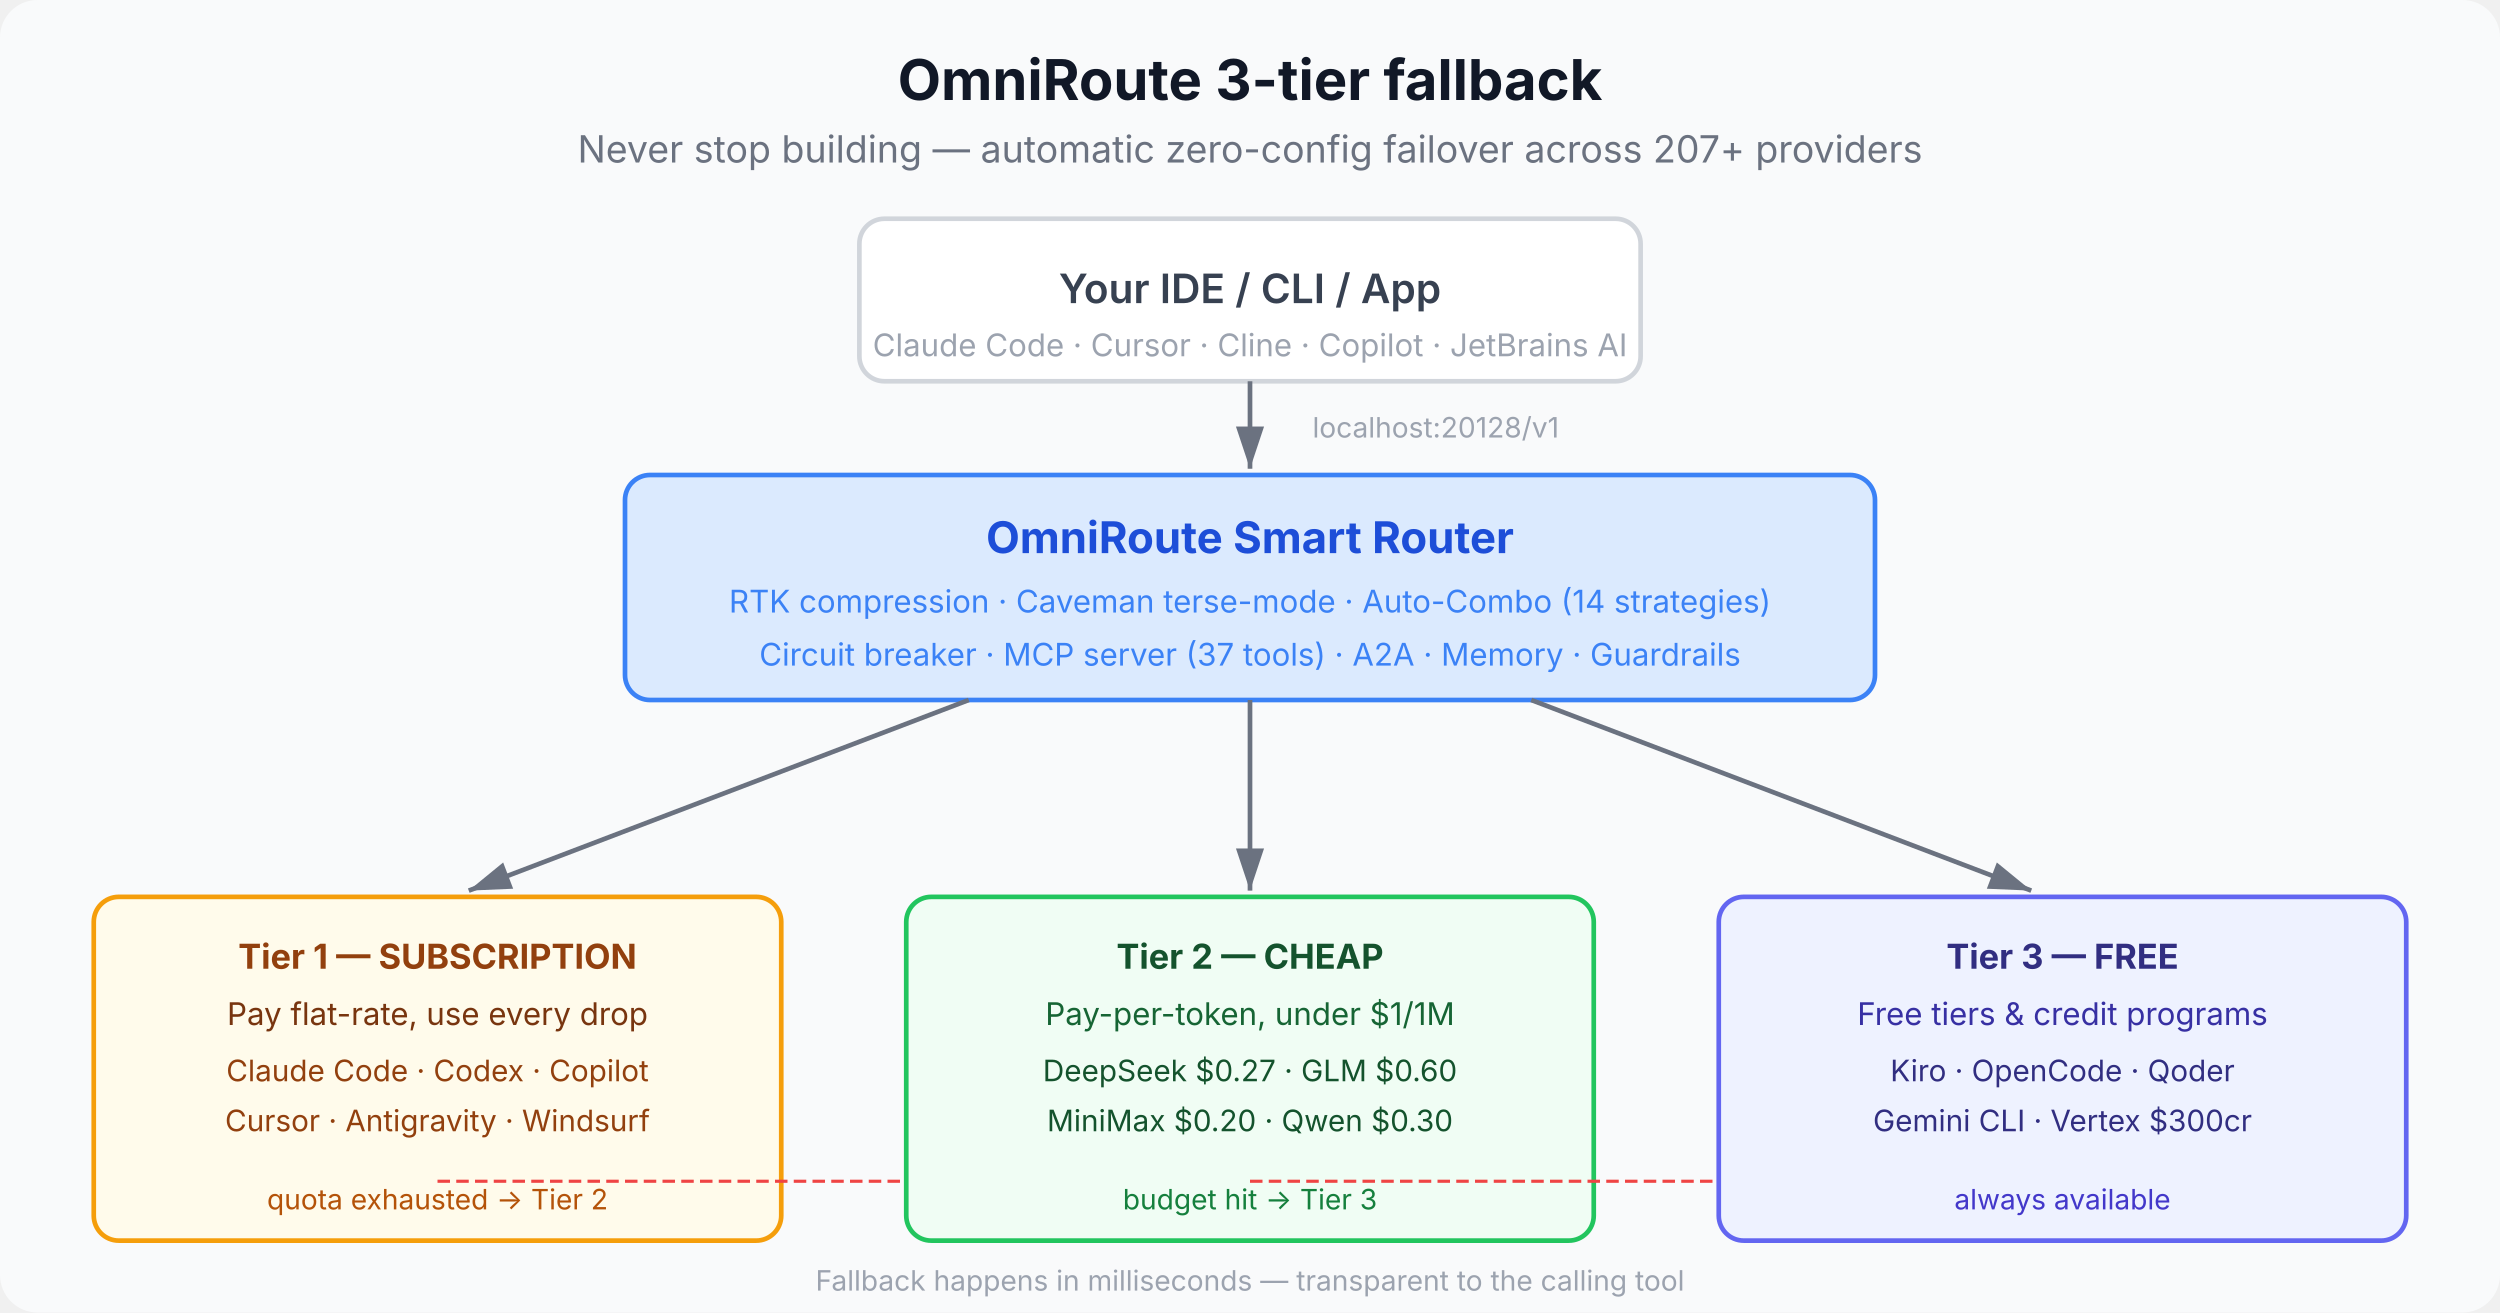
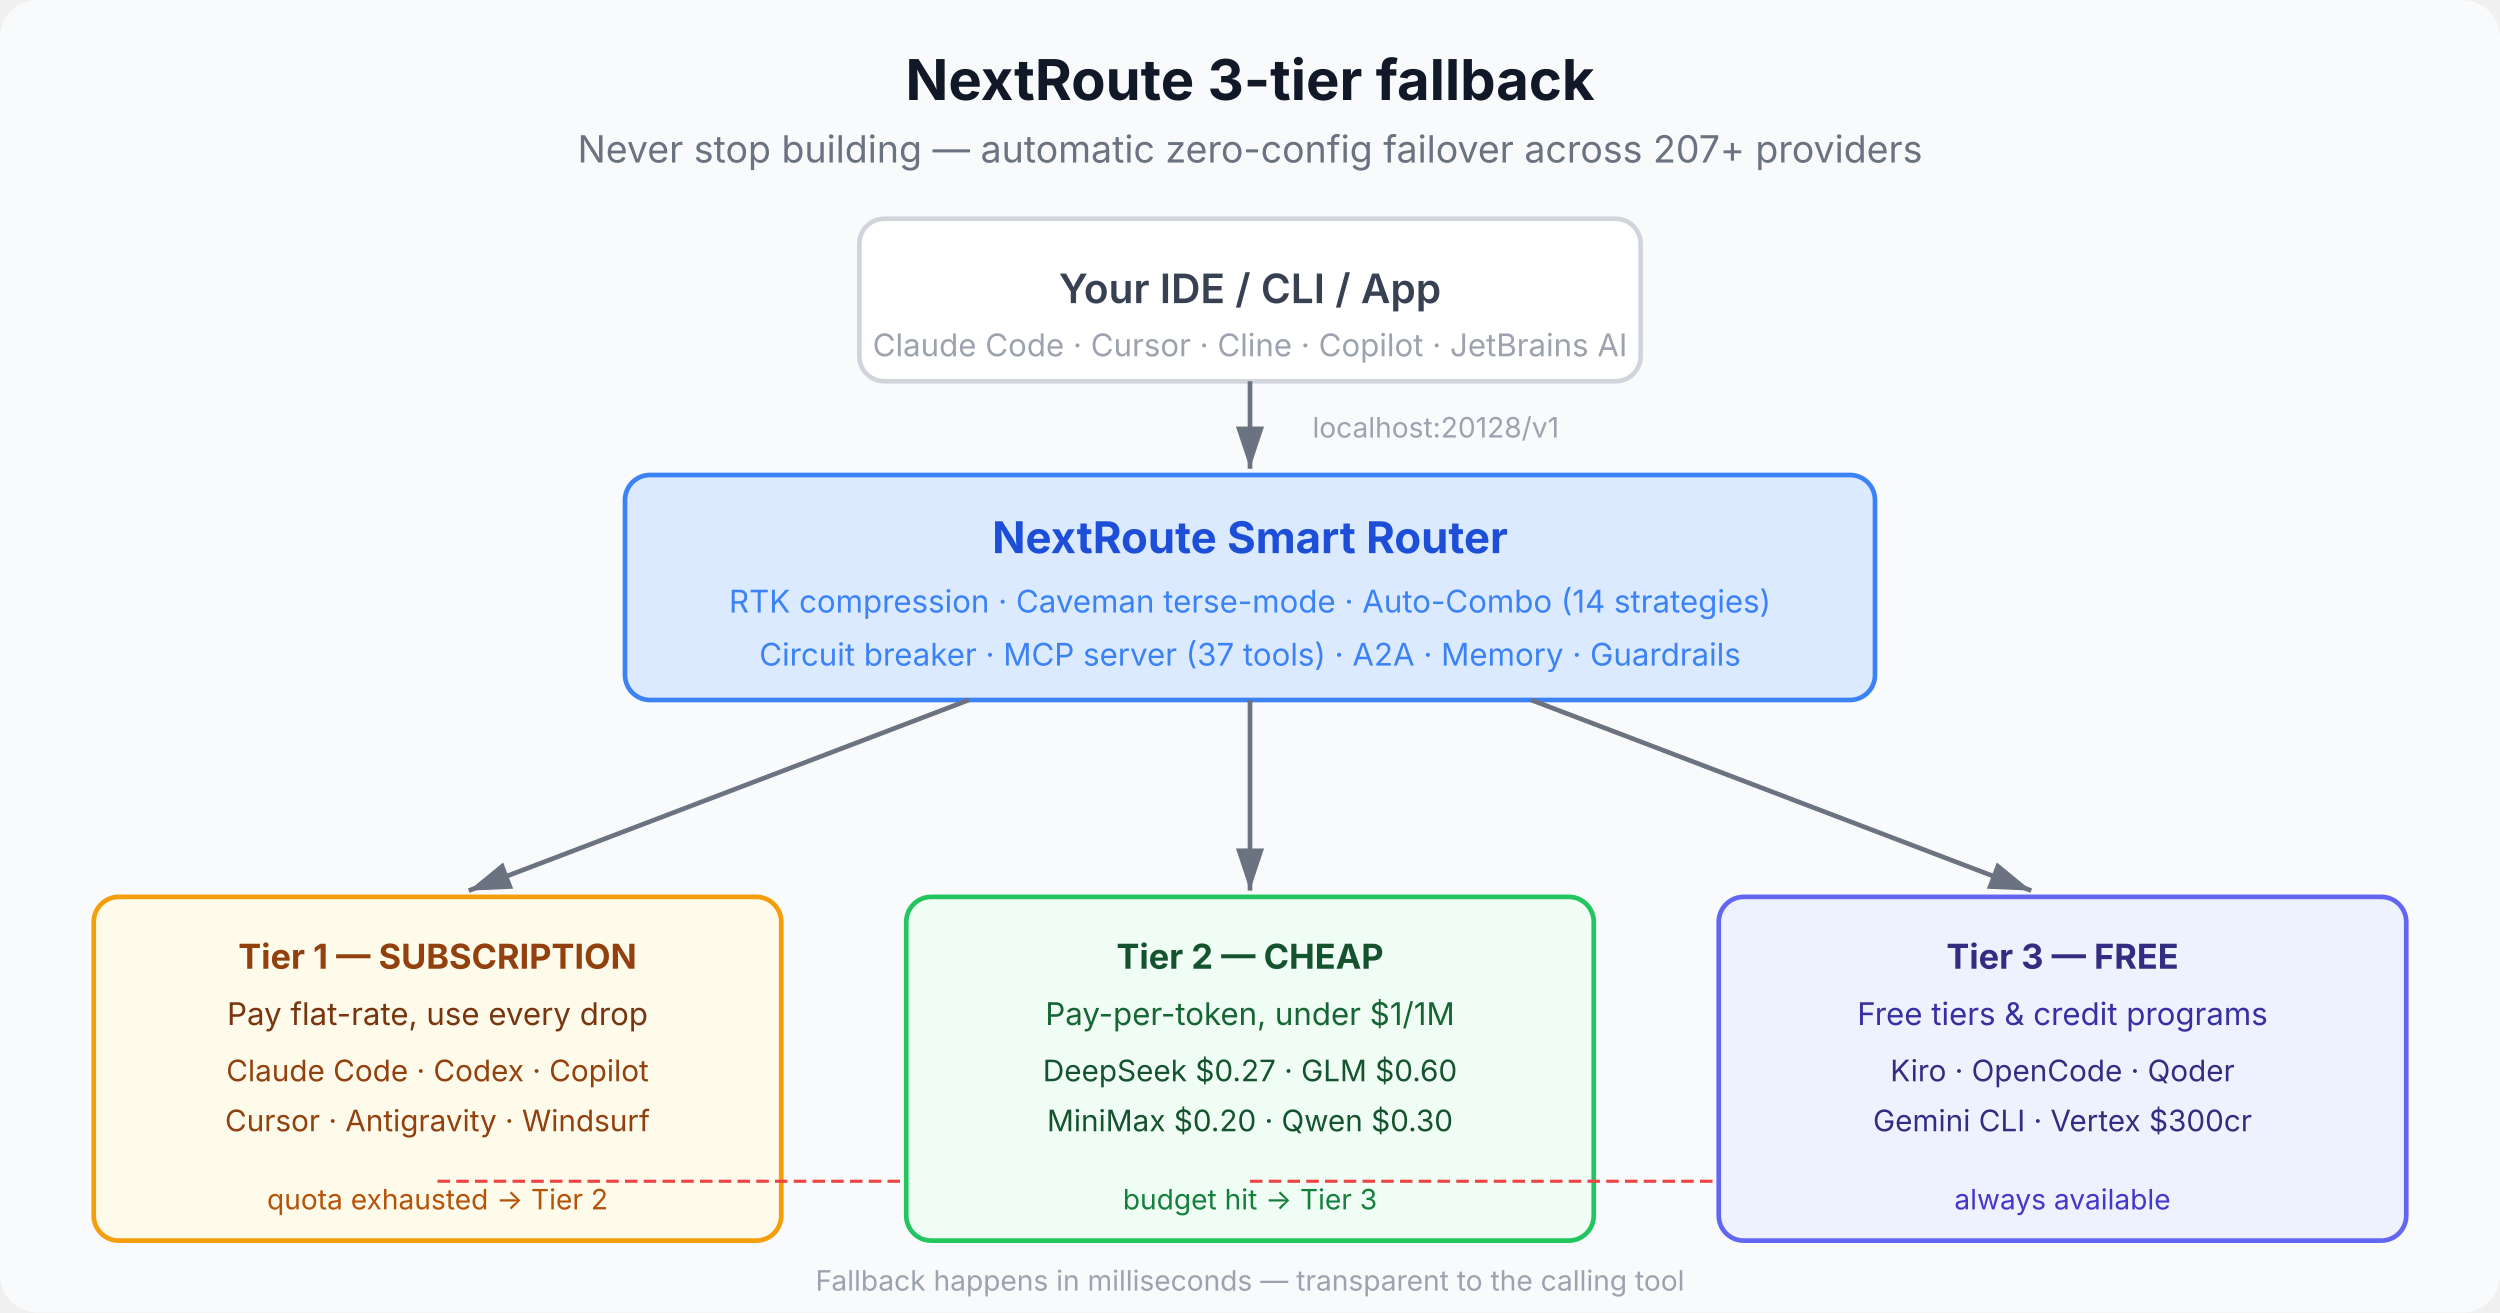
<svg xmlns="http://www.w3.org/2000/svg" viewBox="0 0 800 420" font-family="system-ui, -apple-system, sans-serif">
  <defs>
    <marker id="arrow-light" markerWidth="10" markerHeight="10" refX="9" refY="3" orient="auto">
      <path d="M0,0 L0,6 L9,3 z" fill="#6b7280" />
    </marker>
    <marker id="arrow-fallback-light" markerWidth="10" markerHeight="10" refX="9" refY="3" orient="auto">
      <path d="M0,0 L0,6 L9,3 z" fill="#ef4444" />
    </marker>
  </defs>
  <rect width="800" height="420" fill="#f9fafb" rx="12" />
-   <text x="400" y="32" text-anchor="middle" font-size="18" font-weight="700" fill="#111827">OmniRoute 3-tier fallback</text>
+   <text x="400" y="32" text-anchor="middle" font-size="18" font-weight="700" fill="#111827">NextRoute 3-tier fallback</text>
  <text x="400" y="52" text-anchor="middle" font-size="12" fill="#6b7280">Never stop building — automatic zero-config failover across 207+ providers</text>
  <rect x="275" y="70" width="250" height="52" rx="8" fill="#ffffff" stroke="#d1d5db" stroke-width="1.5" />
  <text x="400" y="97" text-anchor="middle" font-size="13" font-weight="600" fill="#374151">Your IDE / CLI / App</text>
  <text x="400" y="114" text-anchor="middle" font-size="10" fill="#9ca3af">Claude Code · Cursor · Cline · Copilot · JetBrains AI</text>
  <line x1="400" y1="122" x2="400" y2="150" stroke="#6b7280" stroke-width="1.5" marker-end="url(#arrow-light)" />
  <text x="420" y="140" font-size="9" fill="#9ca3af">localhost:20128/v1</text>
  <rect x="200" y="152" width="400" height="72" rx="8" fill="#dbeafe" stroke="#3b82f6" stroke-width="1.5" />
-   <text x="400" y="177" text-anchor="middle" font-size="14" font-weight="700" fill="#1d4ed8">OmniRoute Smart Router</text>
+   <text x="400" y="177" text-anchor="middle" font-size="14" font-weight="700" fill="#1d4ed8">NextRoute Smart Router</text>
  <text x="400" y="196" text-anchor="middle" font-size="10" fill="#3b82f6">RTK compression · Caveman terse-mode · Auto-Combo (14 strategies)</text>
  <text x="400" y="213" text-anchor="middle" font-size="10" fill="#3b82f6">Circuit breaker · MCP server (37 tools) · A2A · Memory · Guardrails</text>
  <line x1="310" y1="224" x2="150" y2="285" stroke="#6b7280" stroke-width="1.5" marker-end="url(#arrow-light)" />
  <line x1="400" y1="224" x2="400" y2="285" stroke="#6b7280" stroke-width="1.5" marker-end="url(#arrow-light)" />
  <line x1="490" y1="224" x2="650" y2="285" stroke="#6b7280" stroke-width="1.5" marker-end="url(#arrow-light)" />
  <rect x="30" y="287" width="220" height="110" rx="8" fill="#fffbeb" stroke="#f59e0b" stroke-width="1.5" />
  <text x="140" y="310" text-anchor="middle" font-size="11" font-weight="700" fill="#92400e">Tier 1 — SUBSCRIPTION</text>
  <text x="140" y="328" text-anchor="middle" font-size="10" fill="#78350f">Pay flat-rate, use every drop</text>
  <text x="140" y="346" text-anchor="middle" font-size="9.5" fill="#92400e">Claude Code · Codex · Copilot</text>
  <text x="140" y="362" text-anchor="middle" font-size="9.5" fill="#92400e">Cursor · Antigravity · Windsurf</text>
  <text x="140" y="387" text-anchor="middle" font-size="9" fill="#b45309">quota exhausted → Tier 2</text>
  <line x1="140" y1="378" x2="300" y2="378" stroke="#ef4444" stroke-width="1" stroke-dasharray="4,2" marker-end="url(#arrow-fallback-light)" />
  <rect x="290" y="287" width="220" height="110" rx="8" fill="#f0fdf4" stroke="#22c55e" stroke-width="1.5" />
  <text x="400" y="310" text-anchor="middle" font-size="11" font-weight="700" fill="#14532d">Tier 2 — CHEAP</text>
  <text x="400" y="328" text-anchor="middle" font-size="10" fill="#166534">Pay-per-token, under $1/1M</text>
  <text x="400" y="346" text-anchor="middle" font-size="9.5" fill="#14532d">DeepSeek $0.27 · GLM $0.60</text>
  <text x="400" y="362" text-anchor="middle" font-size="9.5" fill="#14532d">MiniMax $0.20 · Qwen $0.30</text>
  <text x="400" y="387" text-anchor="middle" font-size="9" fill="#15803d">budget hit → Tier 3</text>
  <line x1="400" y1="378" x2="560" y2="378" stroke="#ef4444" stroke-width="1" stroke-dasharray="4,2" marker-end="url(#arrow-fallback-light)" />
  <rect x="550" y="287" width="220" height="110" rx="8" fill="#eef2ff" stroke="#6366f1" stroke-width="1.5" />
  <text x="660" y="310" text-anchor="middle" font-size="11" font-weight="700" fill="#312e81">Tier 3 — FREE</text>
  <text x="660" y="328" text-anchor="middle" font-size="10" fill="#3730a3">Free tiers &amp; credit programs</text>
  <text x="660" y="346" text-anchor="middle" font-size="9.5" fill="#312e81">Kiro · OpenCode · Qoder</text>
  <text x="660" y="362" text-anchor="middle" font-size="9.5" fill="#312e81">Gemini CLI · Vertex $300cr</text>
  <text x="660" y="387" text-anchor="middle" font-size="9" fill="#4338ca">always available</text>
  <text x="400" y="413" text-anchor="middle" font-size="9" fill="#9ca3af">Fallback happens in milliseconds — transparent to the calling tool</text>
</svg>
